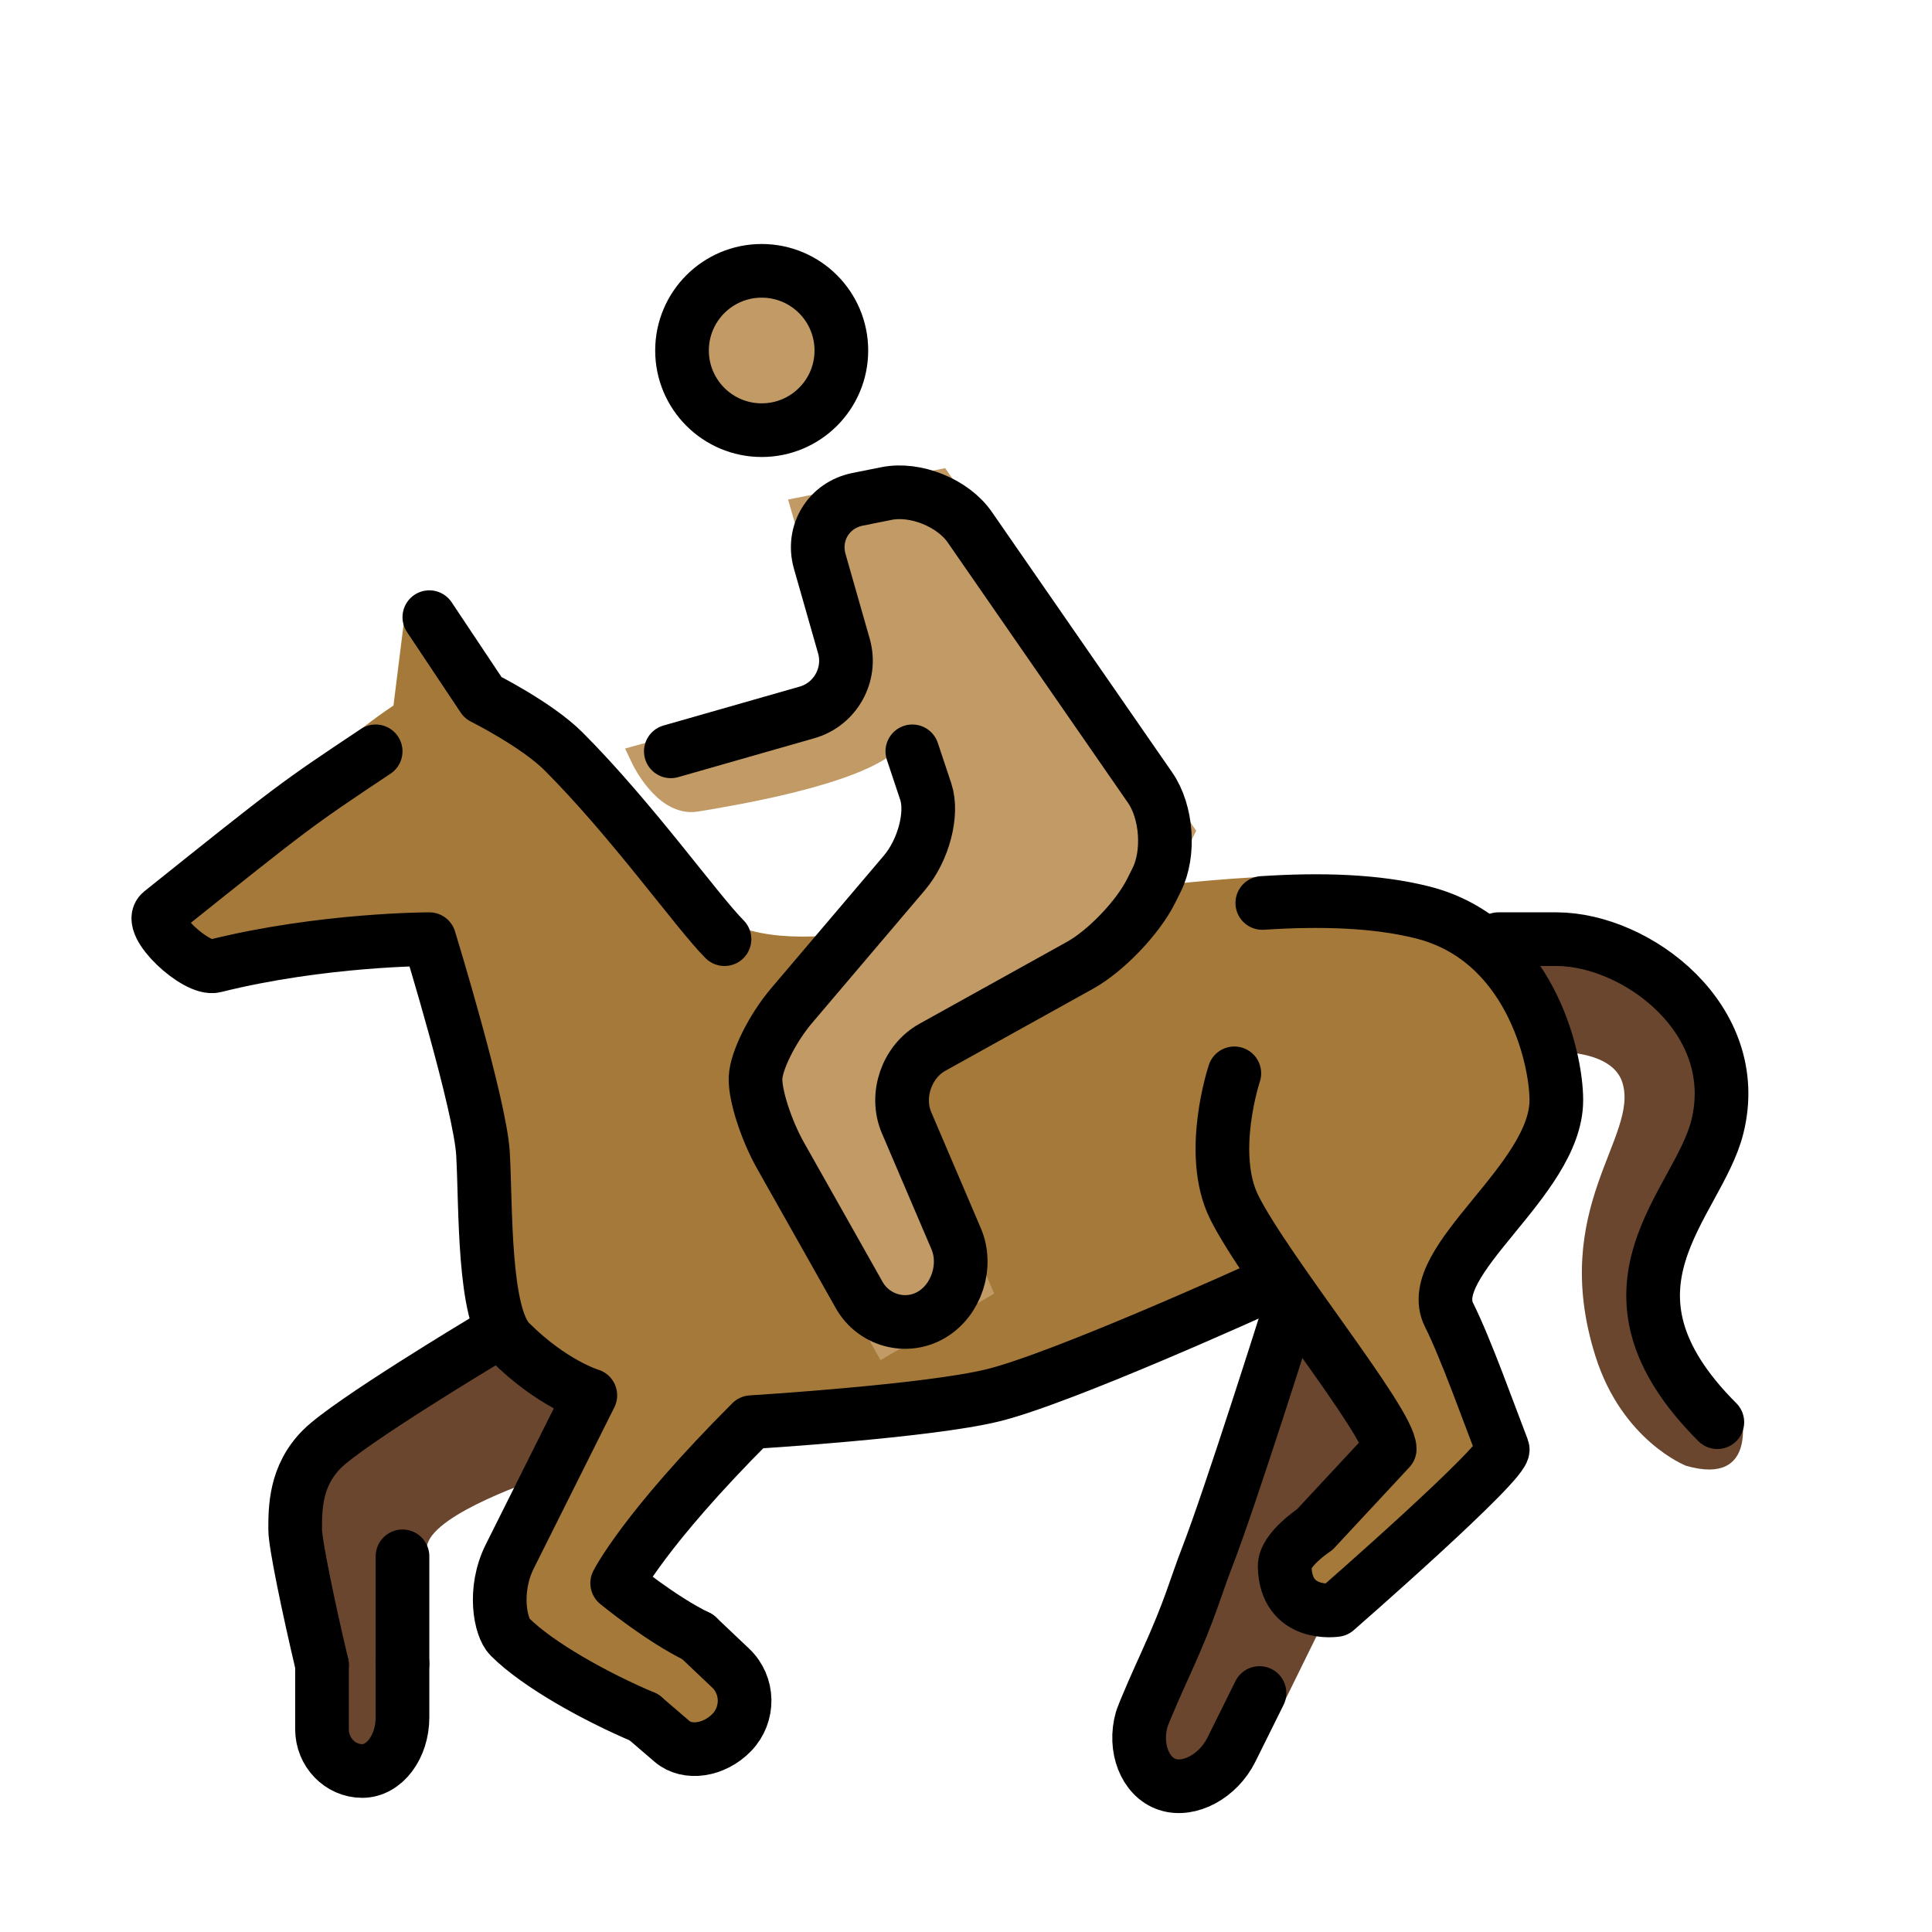
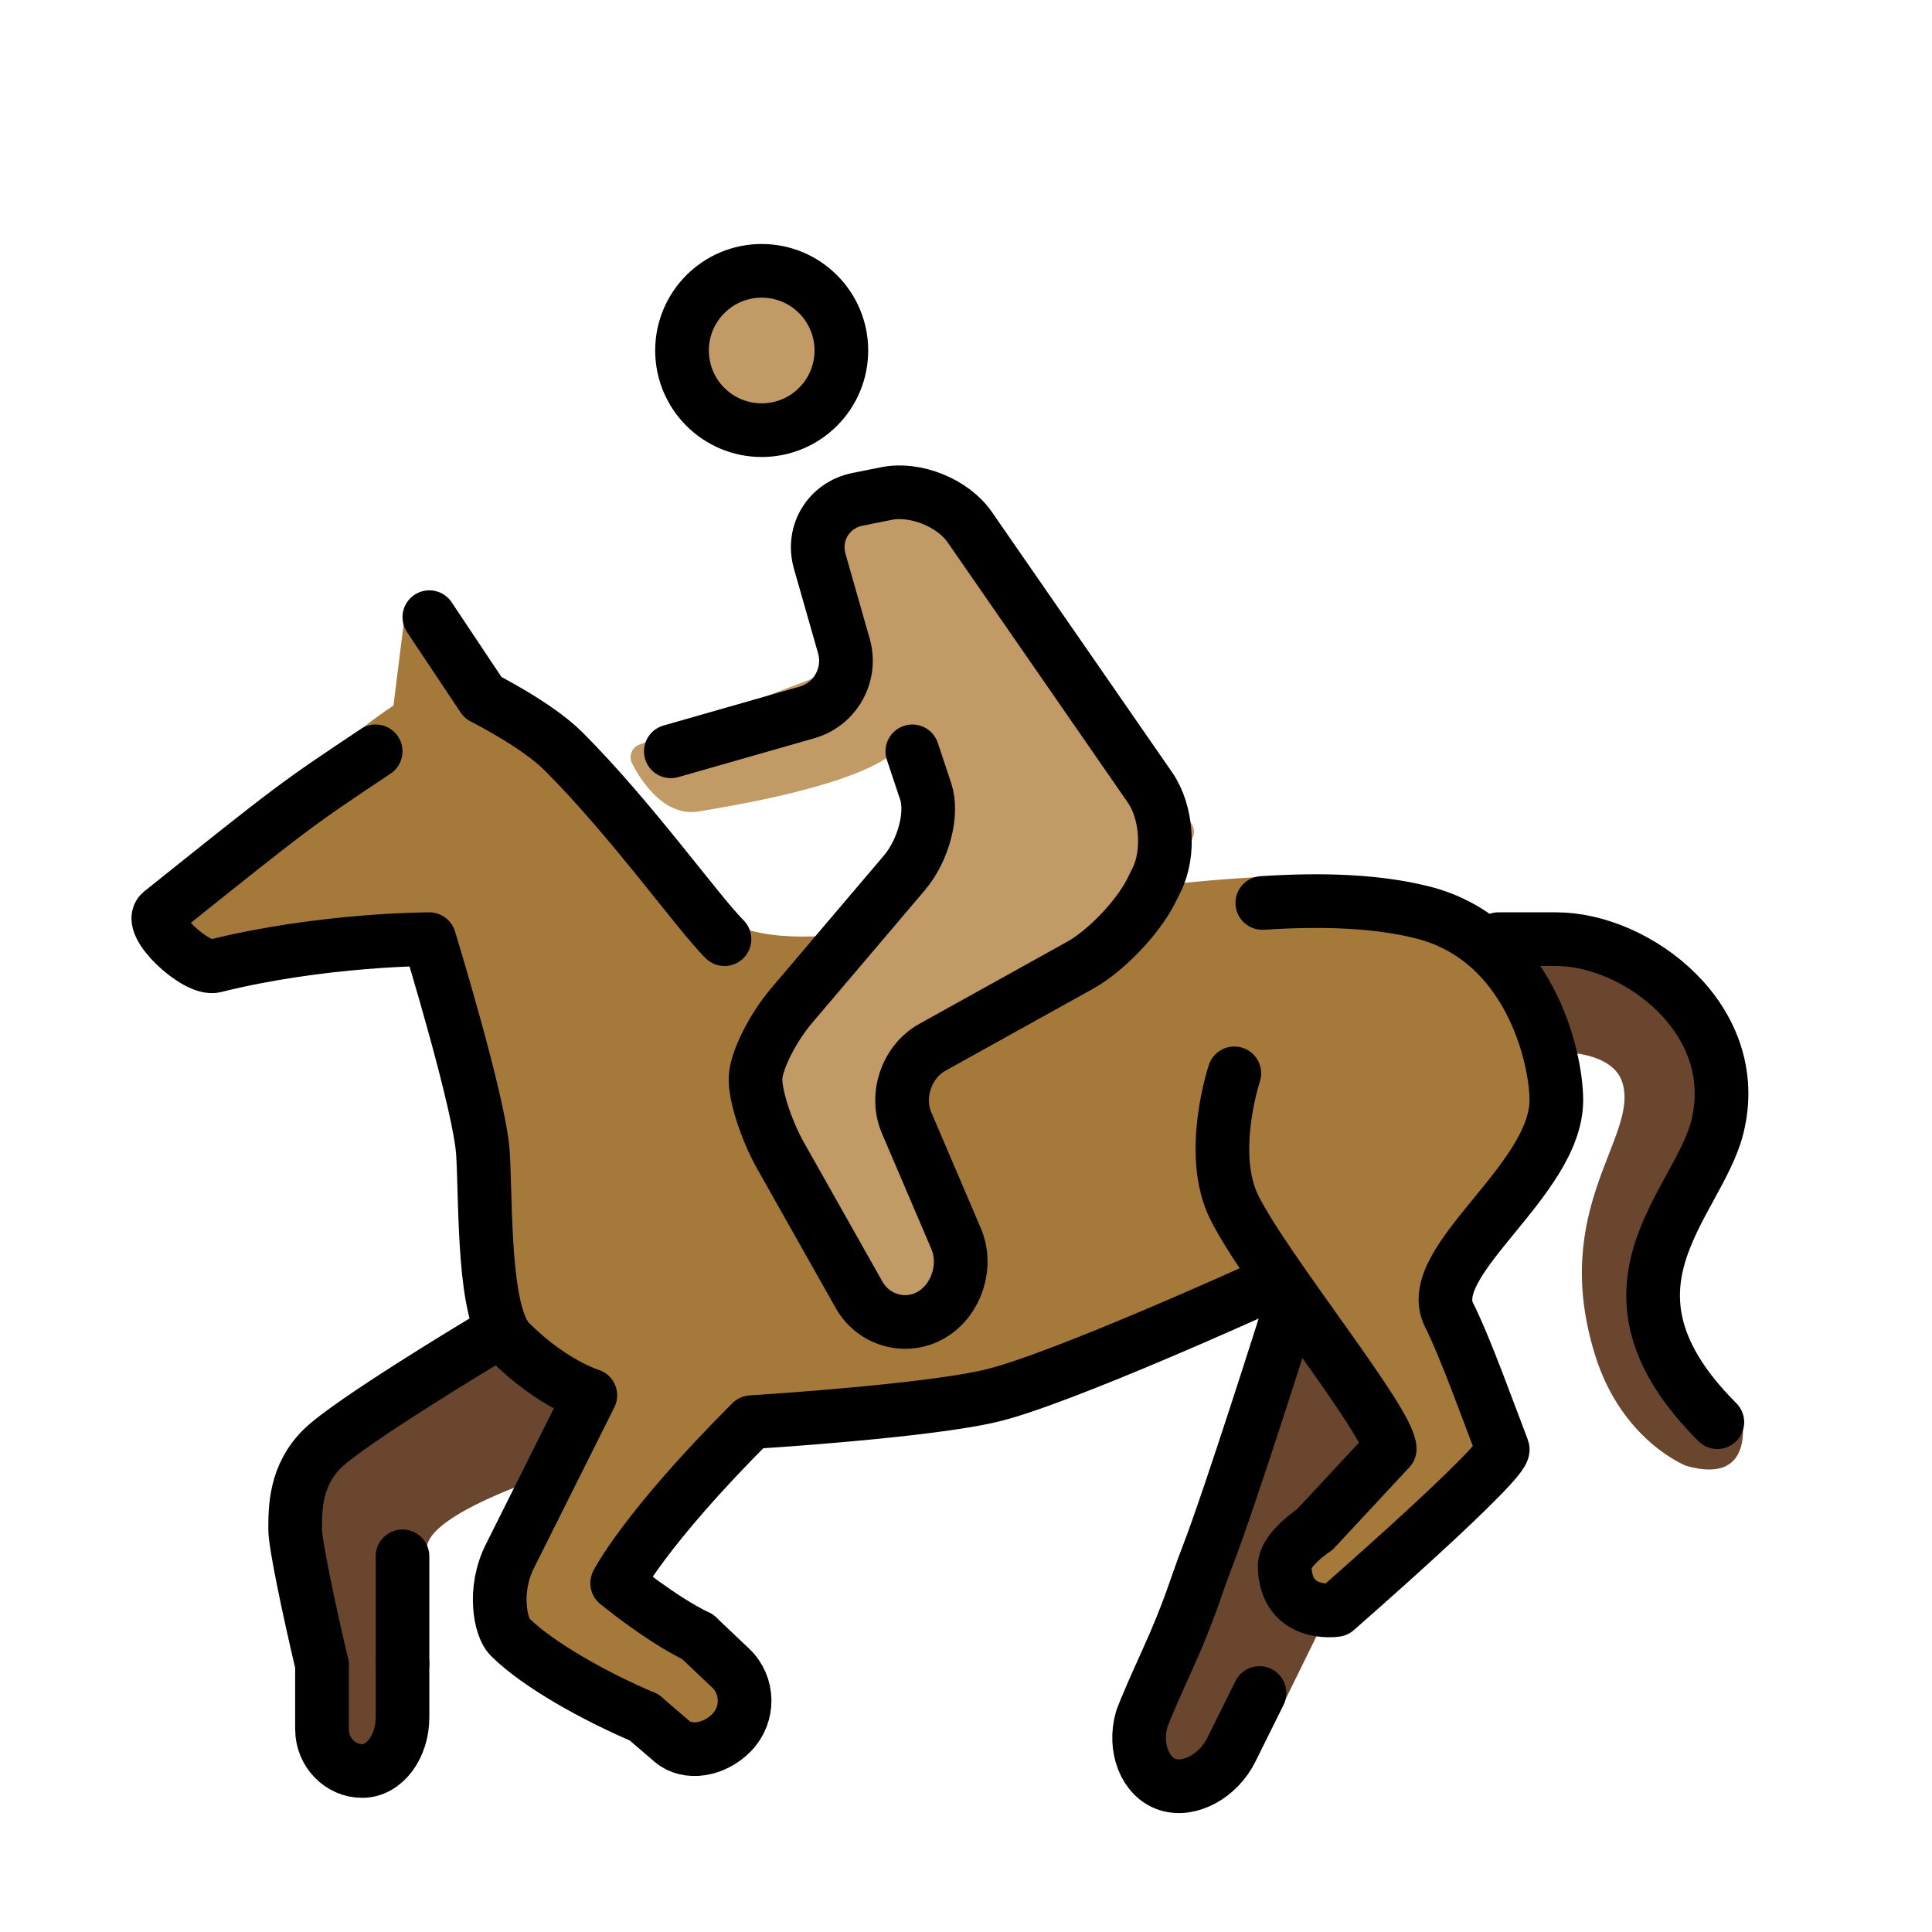
<svg xmlns="http://www.w3.org/2000/svg" id="emoji" viewBox="0 0 72 72">
  <g id="color">
    <path fill="#A57939" d="M54,49c-1-2,4-5,4-8c0-1.601-1-6-5-7c-1.725-0.432-3.981-1.442-6.166-1.313 C37.312,33.25,31.625,35.625,28,34.688c-0.969-0.25-8.812-8-9.375-8.688l-3.5-3.406l-0.461,3.698 C11.497,28.416,11,30,6,34c-0.553,0.442,1.315,2.172,2,2c4-1,8-1,8-1s1.897,6.183,2,8c0.113,1.997,0,6,1,7 c1.581,1.581,3,2,3,2s-2,4-3,6c-0.633,1.265-0.353,2.647,0,3c2,2,8,4,8,4l1-3c0,0-5-2-5-3c0-1.129,4-4,5-6 c0,0,6.56-0.402,9-1c1.69-0.414,7.038-2.797,10.613-4.432c1.781,2.58,4.178,5.71,4.178,6.432l-4,5l2,1c0,0,5-4,6-5 c0.353-0.353,0.191-1.538,0-2C55.25,51.693,54.633,50.265,54,49z" stroke="none" />
    <path fill="#6A462F" d="M48,49c0,0-2.143,6.789-3,9c-0.891,2.296-2,8-2,8l4.167-1.167l2.417-4.917l-1.25-0.166v-2.584 l2.916-3.041" stroke="none" />
    <path fill="#6A462F" d="M56,35c0,0-1,0,2,0s7,3,6,7c-0.728,2.91-4.126,5.583,0.874,10.583c0,0,0.709,2.834-2.041,2.042 c0,0-2.379-0.927-3.375-4.083c-1.75-5.542,1.651-8.183,1-10.209c-0.375-1.166-2.334-1.125-2.334-1.125" stroke="none" />
    <path fill="#6A462F" d="M21.281,52.125l-1.094,2.938c-0.625,0.219-4.422,1.535-4.281,2.719C16.125,59.625,15,65,15,65l-2,1 c0,0-2-8-2-9c0-0.79,0-2,1-3s6-4,6-4" stroke="none" />
  </g>
  <g id="hair" />
  <g id="skin">
    <path fill="#c19a65" d="M46,44" stroke="#c19a65" />
    <path fill="#c19a65" d="M48,48" stroke="#c19a65" />
    <circle fill="#c19a65" cx="28.386" cy="13.062" r="2.969" stroke="#c19a65" />
-     <path fill="#c19a65" d="M34,28l1,3l-6.795,8l-0.097,2.326L33,50l3.417-2L33,40l9-5l2-4l-9-13l-5,1l2,7l-8,2.219 c0,0,0.812,1.719,1.938,1.531s6-0.969,7.25-2.25" stroke="#c19a65" />
+     <path fill="#c19a65" stroke="#c19a65" stroke-linecap="round" stroke-linejoin="round" d="M34,28l1,3l-6.795,8l-0.097,2.326l4.477,7.939l3.131-1.649l-2.138-7.938L42,35l2-4l-8.527-12.316l-4.757,0.808l0.638,5.92L24,28.219c0,0,0.812,1.719,1.938,1.531s6-0.969,7.25-2.25L34,28z" />
  </g>
  <g id="skin-shadow" />
  <g id="line">
    <circle fill="none" stroke="#000000" stroke-width="2" stroke-miterlimit="10" cx="28.386" cy="13.062" r="2.969" />
    <path fill="none" stroke="#000000" stroke-width="2" stroke-linecap="round" stroke-linejoin="round" stroke-miterlimit="10" d="M25,28l5.077-1.451c1.058-0.302,1.676-1.415,1.373-2.472l-0.9-3.154c-0.303-1.058,0.333-2.099,1.411-2.315 l1.078-0.216c1.078-0.216,2.474,0.348,3.1,1.252l6.723,9.711c0.626,0.904,0.736,2.449,0.244,3.434l-0.211,0.422 c-0.492,0.984-1.682,2.227-2.643,2.761l-5.504,3.057c-0.961,0.534-1.395,1.8-0.963,2.811l1.847,4.322 c0.432,1.011,0.017,2.289-0.923,2.839c-0.94,0.55-2.151,0.216-2.691-0.742l-2.927-5.189 c-0.54-0.958-0.961-2.266-0.934-2.905c0.027-0.64,0.632-1.849,1.344-2.688l4.205-4.951 C34.417,31.686,34.775,30.325,34.5,29.5C34.225,28.675,34,28,34,28" />
    <path fill="none" stroke="#000000" stroke-width="2" stroke-linecap="round" stroke-linejoin="round" stroke-miterlimit="10" d="M46,44" />
    <path fill="none" stroke="#000000" stroke-width="2" stroke-linecap="round" stroke-linejoin="round" stroke-miterlimit="10" d="M48,48" />
    <path fill="none" stroke="#000000" stroke-width="2" stroke-linecap="round" stroke-linejoin="round" stroke-miterlimit="10" d="M27,35c-1-1-3.451-4.45-6-7c-1-1-3-2-3-2l-2-3" />
    <path fill="none" stroke="#000000" stroke-width="2" stroke-linecap="round" stroke-linejoin="round" stroke-miterlimit="10" d="M46,40c0,0-1,3,0,5c1.188,2.377,5.791,8,5.791,9L49,57c0,0-1.138,0.748-1.124,1.376C47.917,60.293,49.791,60,49.791,60 s6.378-5.564,6.209-6c-0.511-1.319-1.367-3.735-2-5c-1-2,4-5,4-8c0-1.601-1-6-5-7 c-1.725-0.432-3.773-0.491-5.958-0.349" />
    <path fill="none" stroke="#000000" stroke-width="2" stroke-linecap="round" stroke-linejoin="round" stroke-miterlimit="10" d="M24,64c-1.8-0.76-3.957-1.957-5-3c-0.353-0.353-0.633-1.735,0-3c1-2,3-6,3-6s-1.419-0.419-3-2c-1-1-0.887-5.003-1-7 c-0.102-1.817-2-8-2-8s-4,0-8,1c-0.685,0.172-2.553-1.558-2-2c5-4,5-4,8-6" />
    <path fill="none" stroke="#000000" stroke-width="2" stroke-linecap="round" stroke-linejoin="round" stroke-miterlimit="10" d="M26,61c0,0,0.553,0.525,1.23,1.166c0.676,0.642,0.694,1.72,0.042,2.397c-0.654,0.676-1.656,0.825-2.229,0.333 C24.469,64.403,24,64,24,64" />
    <path fill="none" stroke="#000000" stroke-width="2" stroke-linecap="round" stroke-linejoin="round" stroke-miterlimit="10" d="M47,48c0,0-7.385,3.359-10,4c-2.44,0.598-9,1-9,1c-4,4-5,6-5,6s1.629,1.342,3,2" />
    <path fill="none" stroke="#000000" stroke-width="2" stroke-linecap="round" stroke-linejoin="round" stroke-miterlimit="10" d="M48,49c0,0-2.143,6.789-3,9c-0.471,1.213-0.618,1.922-1.542,3.958c-0.824,1.816-0.91,2.118-0.91,2.118 C42.246,65.135,42.675,66.225,43.5,66.5c0.825,0.275,1.9-0.307,2.389-1.292l1.049-2.114" />
    <path fill="none" stroke="#000000" stroke-width="2" stroke-linecap="round" stroke-linejoin="round" stroke-miterlimit="10" d="M15,62v2c0,1.1-0.675,2-1.5,2c-0.825,0-1.5-0.7-1.5-1.557c0,0,0,0,0-2.401" />
    <path fill="none" stroke="#000000" stroke-width="2" stroke-linecap="round" stroke-linejoin="round" stroke-miterlimit="10" d="M18,50c0,0-5,3-6,4s-1,2.21-1,3c0,0.518,0.483,2.853,1,5.042" />
    <path fill="none" stroke="#000000" stroke-width="2" stroke-linecap="round" stroke-linejoin="round" stroke-miterlimit="10" d="M56,35c0,0-1,0,2,0s7,3,6,7c-0.728,2.91-5,6,0,11" />
    <line fill="none" stroke="#000000" stroke-width="2" stroke-linecap="round" stroke-linejoin="round" stroke-miterlimit="10" x1="15" y1="58" x2="15" y2="62" />
  </g>
</svg>
